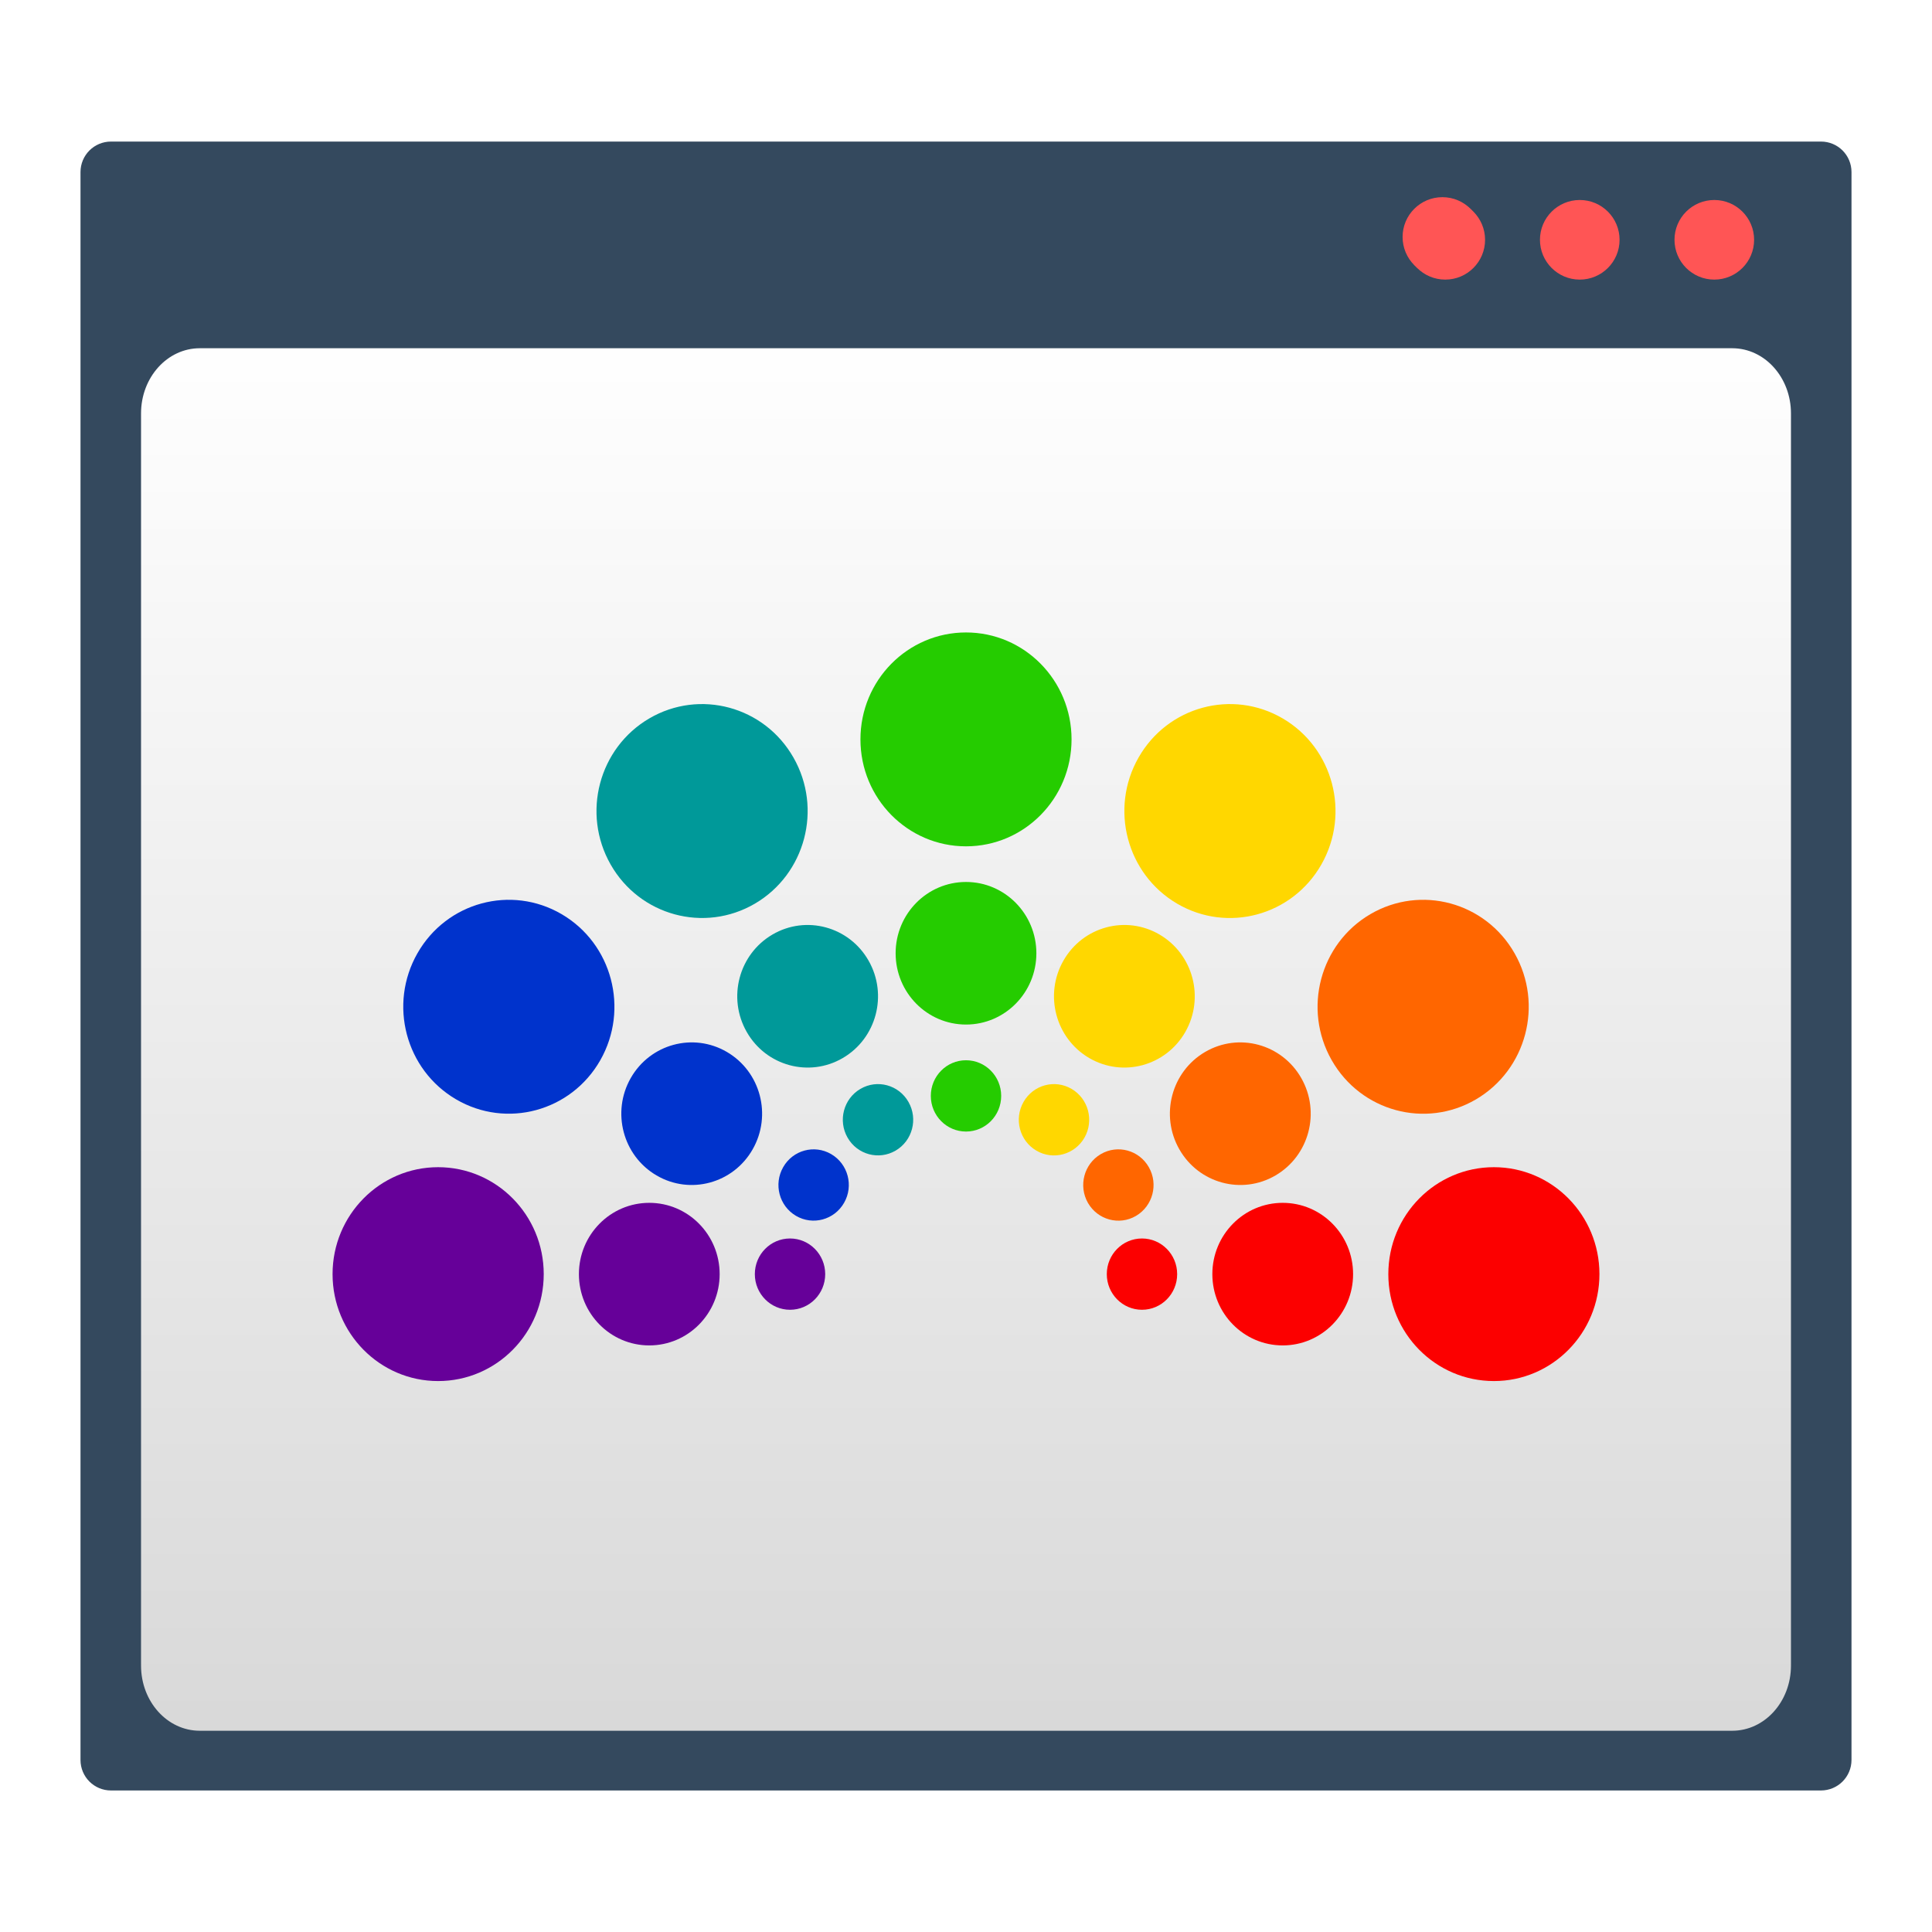
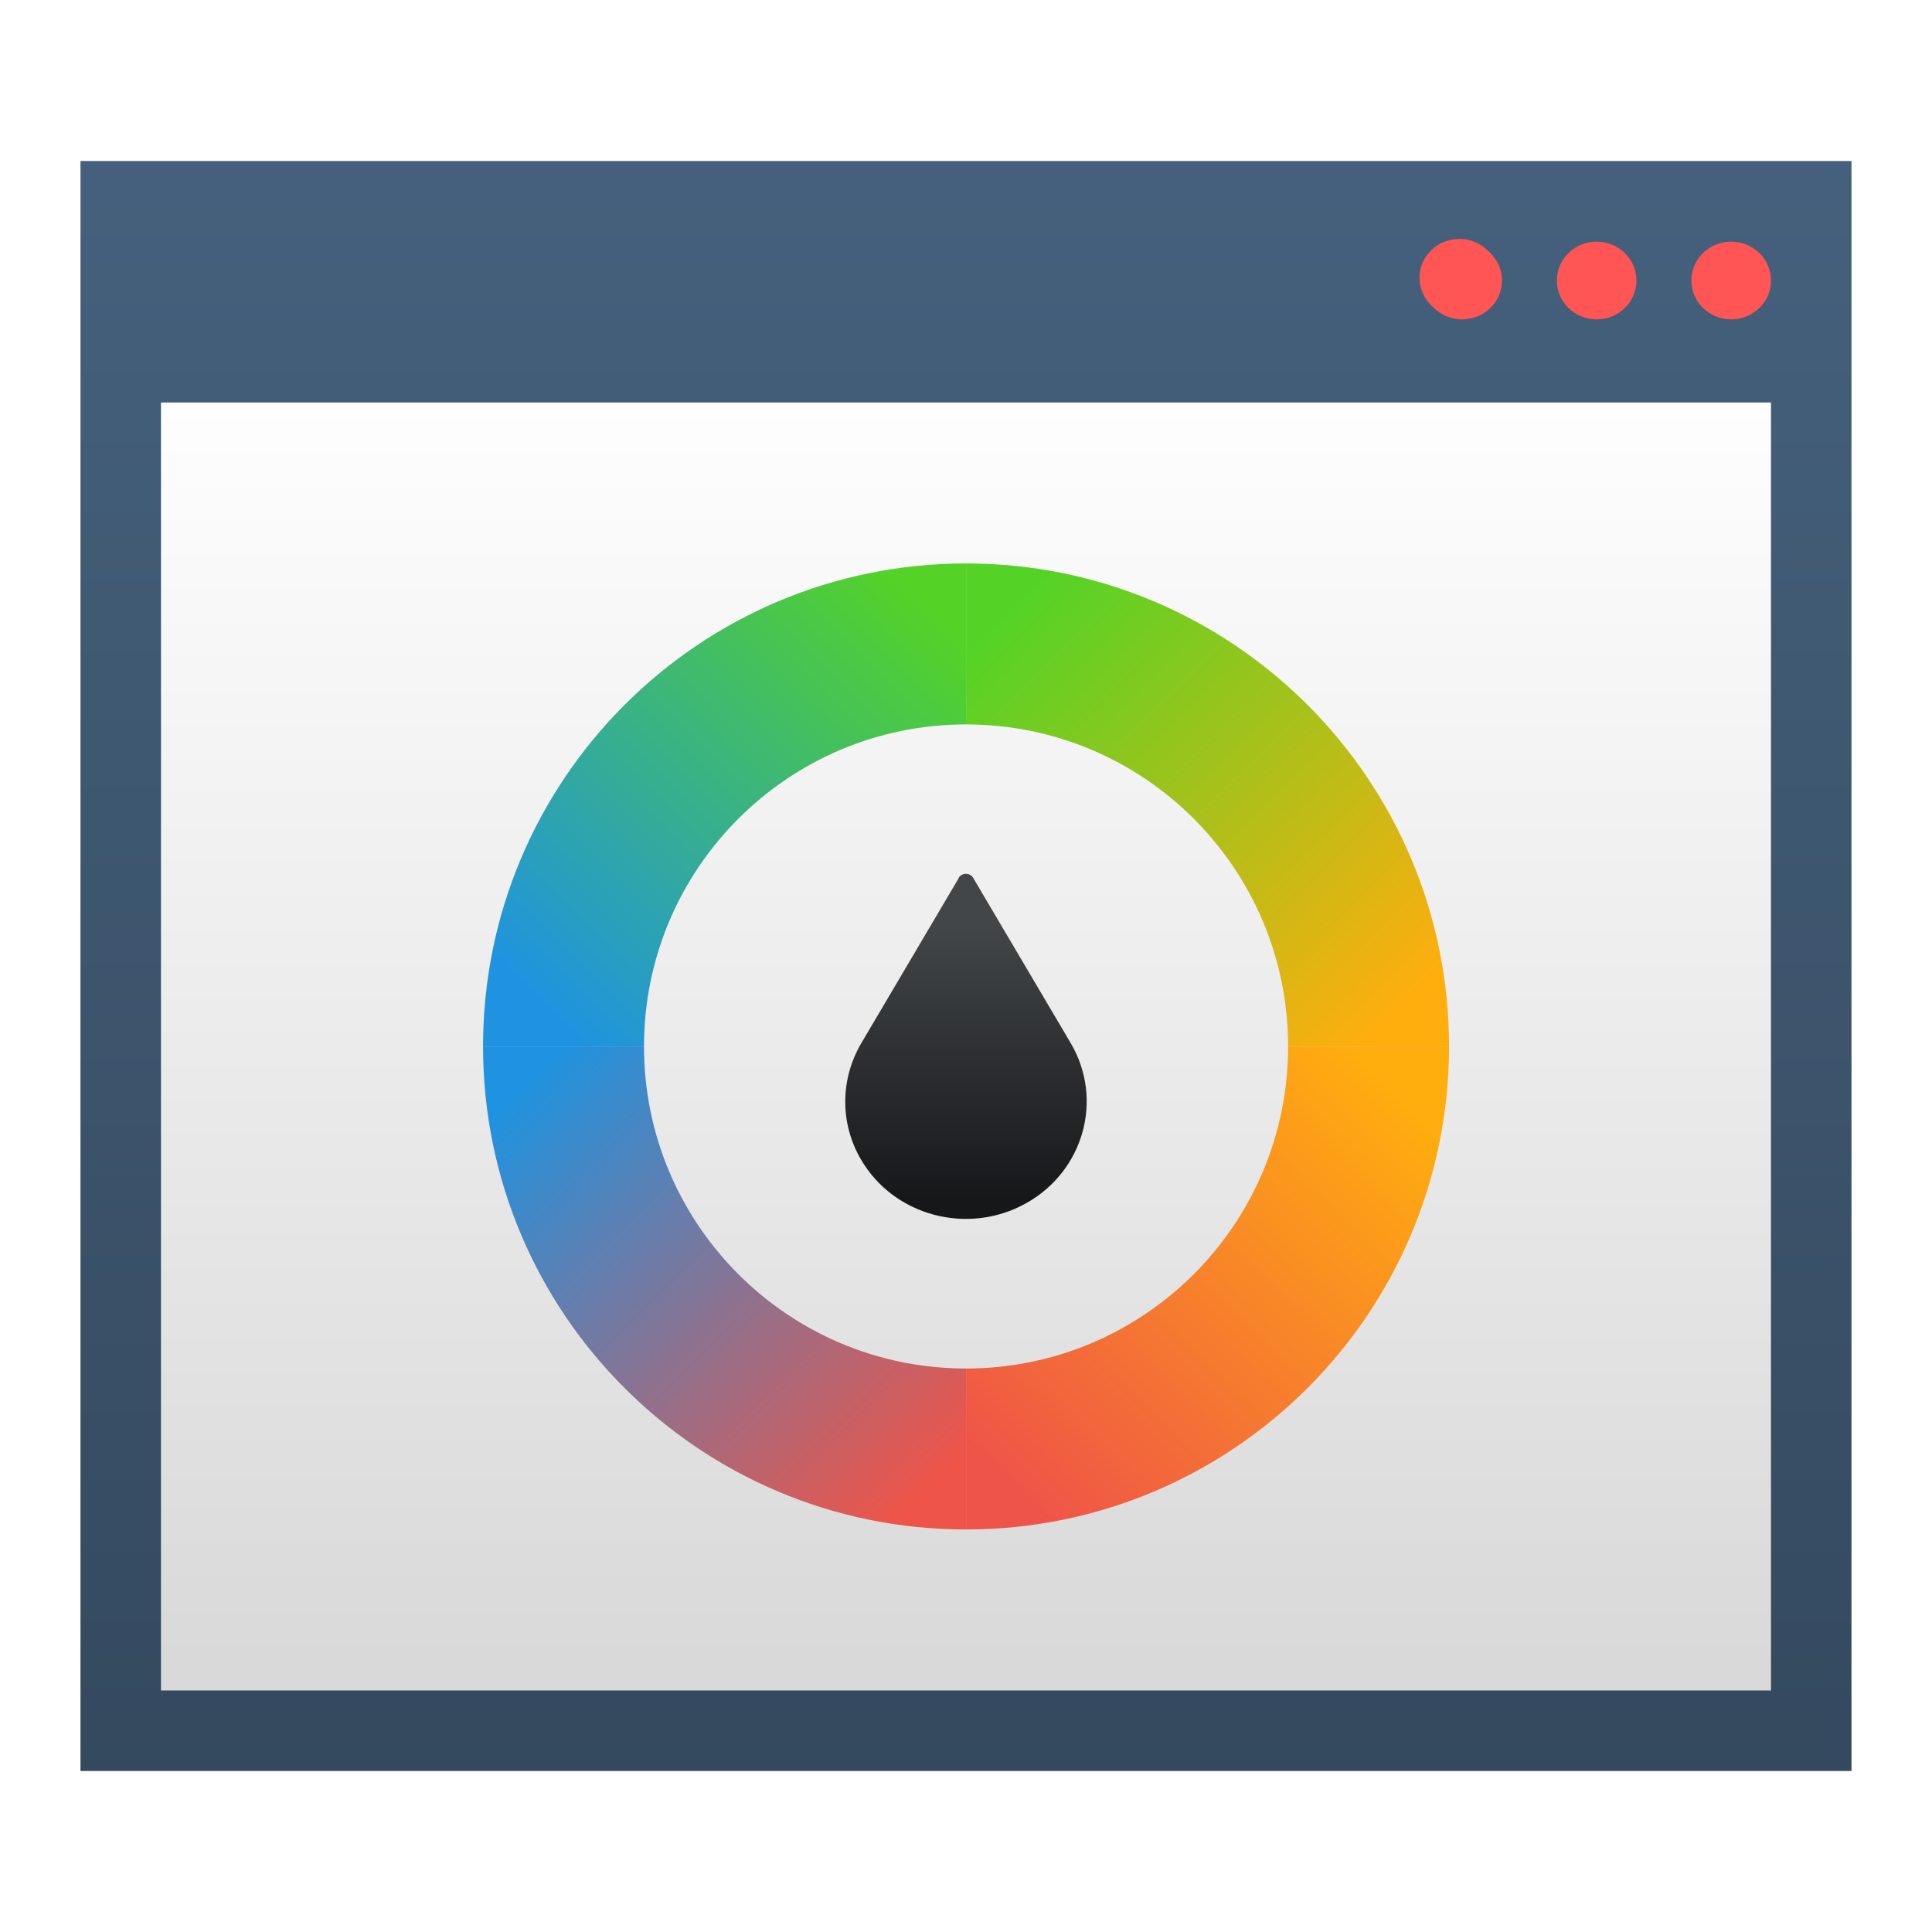
<svg xmlns="http://www.w3.org/2000/svg" xmlns:xlink="http://www.w3.org/1999/xlink" id="svg13" version="1.1" width="48" height="48">
  <defs id="defs17">
    <linearGradient id="linearGradient918">
      <stop id="stop914" offset="0" style="stop-color:#d9d9d9;stop-opacity:1" />
      <stop id="stop916" offset="1" style="stop-color:#ffffff;stop-opacity:1" />
    </linearGradient>
    <linearGradient id="linearGradient-1" y2="39.516" x2="26.495" y1="4.864" x1="26.495" gradientTransform="matrix(0.9058216,0,0,1.10397,-51.9002,-0.279661)" gradientUnits="userSpaceOnUse">
      <stop id="stop6" offset="0%" stop-color="#DADEF0" />
      <stop id="stop8" offset="100%" stop-color="#F5F5FA" />
    </linearGradient>
    <linearGradient gradientTransform="translate(-84.47458,-14.64975)" gradientUnits="userSpaceOnUse" y2="53.202" x2="32.523" y1="1.62" x1="32.523" id="linearGradient1026" xlink:href="#linearGradient-1" />
-     <linearGradient gradientUnits="userSpaceOnUse" y2="8.131" x2="24.157" y1="42.708" x1="24.157" id="linearGradient920" xlink:href="#linearGradient918" />
+     <linearGradient gradientUnits="userSpaceOnUse" y2="8.131" x2="24.157" y1="42.708" x1="24.157" id="linearGradient920" xlink:href="#linearGradient918" gradientTransform="translate(-3.864407,0.4067797)" />
+     <linearGradient gradientUnits="userSpaceOnUse" y2="529.4" x2="0" y1="539.4" id="2" gradientTransform="matrix(0.8062261,0,0,0.7510451,-264.8789,-377.8626)">
+       <stop id="stop860" stop-color="#161719" />
+       <stop id="stop862" stop-color="#424649" offset="1" />
+     </linearGradient>
+     <linearGradient gradientUnits="userSpaceOnUse" y2="3.661" x2="-37.627" y1="44.949" x1="-37.627" id="linearGradient898" xlink:href="#linearGradient896" gradientTransform="translate(115.4495,0.2105709)" />
+     <linearGradient id="linearGradient896">
+       <stop id="stop892" offset="0" style="stop-color:#34495e;stop-opacity:1;" />
+       <stop id="stop894" offset="1" style="stop-color:#45617d;stop-opacity:1" />
+     </linearGradient>
+     <linearGradient gradientUnits="userSpaceOnUse" y2="10.373" x2="-37.424" y1="41.695" x1="-37.424" id="linearGradient906" xlink:href="#linearGradient904" gradientTransform="translate(115.4495,0.2105709)" />
+     <linearGradient id="linearGradient904">
+       <stop id="stop900" offset="0" style="stop-color:#d9d9d9;stop-opacity:1" />
+       <stop id="stop902" offset="1" style="stop-color:#fefefe;stop-opacity:1" />
+     </linearGradient>
+     <linearGradient xlink:href="#2-5" id="linearGradient1100" gradientUnits="userSpaceOnUse" gradientTransform="matrix(0.185308,0,0,0.1800665,-57.16903,191.7383)" y1="539.4" x2="0" y2="529.4" />
+     <linearGradient gradientUnits="userSpaceOnUse" y2="529.4" x2="0" y1="539.4" id="2-5" gradientTransform="matrix(0.8062261,0,0,0.7510451,-264.8789,-377.8626)">
+       <stop id="stop860-6" stop-color="#161719" />
+       <stop id="stop862-2" stop-color="#424649" offset="1" />
+     </linearGradient>
+     <linearGradient xlink:href="#linearGradient1220" id="linearGradient1214" x1="11.867" y1="287.881" x2="9.3" y2="290.518" gradientUnits="userSpaceOnUse" />
+     <linearGradient id="linearGradient1220">
+       <stop style="stop-color:#ffae0e;stop-opacity:1" offset="0" id="stop1216" />
+       <stop style="stop-color:#ef5448;stop-opacity:1" offset="1" id="stop1218" />
+     </linearGradient>
+     <linearGradient xlink:href="#linearGradient1212" id="linearGradient1206" x1="9.347" y1="285.203" x2="11.927" y2="287.833" gradientUnits="userSpaceOnUse" />
+     <linearGradient id="linearGradient1212">
+       <stop id="stop1208" offset="0" style="stop-color:#54d326;stop-opacity:1" />
+       <stop id="stop1210" offset="1" style="stop-color:#ffae0e;stop-opacity:1" />
+     </linearGradient>
+     <linearGradient xlink:href="#linearGradient1202" id="linearGradient1204" x1="6.688" y1="287.786" x2="9.261" y2="285.167" gradientUnits="userSpaceOnUse" />
+     <linearGradient id="linearGradient1202">
+       <stop style="stop-color:#1f93e0;stop-opacity:1" offset="0" id="stop1198" />
+       <stop style="stop-color:#54d326;stop-opacity:1" offset="1" id="stop1200" />
+     </linearGradient>
+     <linearGradient xlink:href="#linearGradient1226" id="linearGradient1228" x1="9.23" y1="290.588" x2="6.57" y2="287.904" gradientUnits="userSpaceOnUse" />
+     <linearGradient id="linearGradient1226">
+       <stop style="stop-color:#ef5448;stop-opacity:1" offset="0" id="stop1222" />
+       <stop style="stop-color:#1f93e0;stop-opacity:1" offset="1" id="stop1224" />
+     </linearGradient>
  </defs>
  <linearGradient y2="502.984" y1="544.228" x2="409.537" x1="409.537" gradientUnits="userSpaceOnUse" id="a">
    <stop id="stop2" stop-color="#0a80fd" offset="0" />
    <stop id="stop4" stop-color="#56c5fa" offset="1" />
  </linearGradient>
-   <path id="rect4148-2" d="m 2.759,3.517 c -0.42,0 -0.759,0.338 -0.759,0.759 v 38.69 0.759 c 0,0.42 0.338,0.759 0.759,0.759 H 3.517 45.241 C 45.662,44.483 46,44.144 46,43.724 V 4.276 C 46,3.856 45.662,3.517 45.241,3.517 H 3.517 Z" style="fill:#34495e;fill-opacity:1;stroke:none;stroke-width:0.759" />
-   <g style="fill:#ff5555" transform="matrix(0.9889245,0,0,0.9889245,62.7387,6.745991)" id="g873">
-     <circle style="opacity:1;fill:#ff5555;fill-opacity:1;stroke:none;stroke-opacity:1" id="path4155-0" cx="-20.373" cy="-0.797" r="1" />
-     <circle style="opacity:1;fill:#ff5555;fill-opacity:1;stroke:none;stroke-opacity:1" id="circle858" cx="-23.753" cy="-0.797" r="1" />
-     <circle style="opacity:1;fill:#ff5555;fill-opacity:1;stroke:none;stroke-opacity:1" id="circle860" cx="-27.204" cy="-0.868" r="1" />
-     <circle r="1" cy="-0.797" cx="-27.132" id="circle856" style="opacity:1;fill:#ff5555;fill-opacity:1;stroke:none;stroke-opacity:1" />
-   </g>
-   <path id="path911" d="M 4.963 8.652 C 4.157 8.652 3.504 9.376 3.504 10.271 L 3.504 41.381 C 3.504 42.276 4.157 43 4.963 43 L 43.037 43 C 43.843 43 44.496 42.276 44.496 41.381 L 44.496 10.271 C 44.496 9.376 43.843 8.652 43.037 8.652 L 4.963 8.652 z " style="fill:url(#linearGradient920);stroke-width:2.7;fill-opacity:1" />
-   <g transform="matrix(1.430687,0,0,1.430687,8.262441,15.71315)" id="g997" style="fill:none;fill-rule:evenodd;stroke:none;stroke-width:1">
-     <path id="path955" d="m 20.167,9.286 c -1.013,0 -1.833,0.831 -1.833,1.857 C 18.333,12.169 19.154,13 20.167,13 21.179,13 22,12.169 22,11.143 22,10.117 21.179,9.286 20.167,9.286 Z" style="fill:#fc0000" />
-     <path id="path957" d="m 16.5,9.905 c -0.675,0 -1.222,0.554 -1.222,1.238 0,0.684 0.547,1.238 1.222,1.238 0.675,0 1.222,-0.554 1.222,-1.238 0,-0.684 -0.547,-1.238 -1.222,-1.238 z" style="fill:#fc0000" />
-     <path id="path959" d="m 14.056,10.524 c -0.338,0 -0.611,0.277 -0.611,0.619 0,0.342 0.274,0.619 0.611,0.619 0.338,0 0.611,-0.277 0.611,-0.619 0,-0.342 -0.274,-0.619 -0.611,-0.619 z" style="fill:#fc0000" />
-     <path id="path961" d="m 18.022,4.892 c -0.877,0.513 -1.177,1.649 -0.671,2.537 0.506,0.888 1.628,1.193 2.504,0.68 C 20.732,7.595 21.033,6.46 20.526,5.571 20.02,4.683 18.899,4.379 18.022,4.892 Z" style="fill:#ff6600" />
-     <path id="path963" d="m 15.152,7.285 c -0.585,0.342 -0.785,1.099 -0.447,1.691 0.338,0.592 1.085,0.795 1.67,0.453 0.585,-0.342 0.785,-1.099 0.447,-1.691 C 16.484,7.146 15.737,6.943 15.152,7.285 Z" style="fill:#ff6600" />
-     <path id="path965" d="m 13.341,9.059 c -0.292,0.171 -0.392,0.55 -0.224,0.846 0.169,0.296 0.543,0.398 0.835,0.227 C 14.244,9.96 14.344,9.582 14.175,9.286 14.007,8.99 13.633,8.888 13.341,9.059 Z" style="fill:#ff6600" />
-     <path id="path967" d="m 13.996,2.173 c -0.506,0.888 -0.206,2.024 0.671,2.537 0.877,0.513 1.998,0.208 2.504,-0.68 C 17.677,3.142 17.377,2.006 16.5,1.493 15.623,0.98 14.502,1.284 13.996,2.173 Z" style="fill:#ffd700" />
-     <path id="path969" d="m 12.692,5.699 c -0.338,0.592 -0.137,1.349 0.447,1.691 0.585,0.342 1.332,0.139 1.67,-0.453 C 15.146,6.345 14.946,5.588 14.361,5.246 13.777,4.904 13.029,5.107 12.692,5.699 Z" style="fill:#ffd700" />
-     <path id="path971" d="m 11.999,8.153 c -0.169,0.296 -0.069,0.675 0.224,0.846 0.292,0.171 0.666,0.069 0.835,-0.227 C 13.226,8.476 13.126,8.097 12.833,7.926 12.541,7.755 12.167,7.857 11.999,8.153 Z" style="fill:#ffd700" />
-     <path id="path973" d="M 9.167,1.857 C 9.167,2.883 9.987,3.714 11,3.714 c 1.013,0 1.833,-0.831 1.833,-1.857 C 12.833,0.831 12.013,0 11,0 9.987,0 9.167,0.831 9.167,1.857 Z" style="fill:#25cc00" />
-     <path id="path975" d="m 9.778,5.571 c 0,0.684 0.547,1.238 1.222,1.238 0.675,0 1.222,-0.554 1.222,-1.238 C 12.222,4.888 11.675,4.333 11,4.333 c -0.675,0 -1.222,0.554 -1.222,1.238 z" style="fill:#25cc00" />
-     <path id="path977" d="m 10.389,8.048 c 0,0.342 0.274,0.619 0.611,0.619 0.338,0 0.611,-0.277 0.611,-0.619 0,-0.342 -0.274,-0.619 -0.611,-0.619 -0.338,0 -0.611,0.277 -0.611,0.619 z" style="fill:#25cc00" />
-     <path id="path979" d="M 4.829,4.03 C 5.335,4.918 6.456,5.222 7.333,4.71 8.21,4.197 8.511,3.061 8.004,2.173 7.498,1.284 6.377,0.98 5.5,1.493 4.623,2.006 4.323,3.142 4.829,4.03 Z" style="fill:#009999" />
-     <path id="path981" d="M 7.192,6.937 C 7.529,7.529 8.277,7.732 8.861,7.39 9.446,7.048 9.646,6.291 9.308,5.699 8.971,5.107 8.223,4.904 7.639,5.246 7.054,5.588 6.854,6.345 7.192,6.937 Z" style="fill:#009999" />
-     <path id="path983" d="M 8.943,8.772 C 9.112,9.068 9.485,9.169 9.778,8.998 10.07,8.827 10.17,8.449 10.001,8.153 9.833,7.857 9.459,7.755 9.167,7.926 8.874,8.097 8.774,8.476 8.943,8.772 Z" style="fill:#009999" />
-     <path id="path985" d="M 2.145,8.108 C 3.022,8.621 4.143,8.317 4.649,7.429 5.155,6.54 4.855,5.405 3.978,4.892 3.101,4.379 1.98,4.683 1.474,5.571 0.967,6.46 1.268,7.595 2.145,8.108 Z" style="fill:#0033cc" />
-     <path id="path987" d="M 5.626,9.429 C 6.21,9.771 6.958,9.568 7.295,8.976 7.633,8.384 7.433,7.627 6.848,7.285 6.263,6.943 5.516,7.146 5.178,7.738 4.841,8.33 5.041,9.087 5.626,9.429 Z" style="fill:#0033cc" />
-     <path id="path989" d="m 8.048,10.131 c 0.292,0.171 0.666,0.07 0.835,-0.227 C 9.052,9.609 8.952,9.23 8.659,9.059 8.367,8.888 7.993,8.99 7.825,9.286 7.656,9.582 7.756,9.96 8.048,10.131 Z" style="fill:#0033cc" />
-     <path id="path991" d="M 1.833,13 C 2.846,13 3.667,12.169 3.667,11.143 3.667,10.117 2.846,9.286 1.833,9.286 0.821,9.286 0,10.117 3.0555555e-7,11.143 0,12.169 0.821,13 1.833,13 Z" style="fill:#660099" />
-     <path id="path993" d="m 5.5,12.381 c 0.675,0 1.222,-0.554 1.222,-1.238 C 6.722,10.459 6.175,9.905 5.5,9.905 c -0.675,0 -1.222,0.554 -1.222,1.238 0,0.684 0.547,1.238 1.222,1.238 z" style="fill:#660099" />
-     <path id="path995" d="m 7.944,11.762 c 0.338,0 0.611,-0.277 0.611,-0.619 3e-7,-0.342 -0.274,-0.619 -0.611,-0.619 -0.338,0 -0.611,0.277 -0.611,0.619 0,0.342 0.274,0.619 0.611,0.619 z" style="fill:#660099" />
+   <g transform="translate(-54.50847,-0.6101694)" id="g969">
+     <rect y="4.61" x="56.508" height="40" width="44" id="rect834" style="opacity:1;vector-effect:none;fill:url(#linearGradient898);fill-opacity:1;stroke:none;stroke-width:0.759;stroke-linecap:butt;stroke-linejoin:miter;stroke-miterlimit:4;stroke-dasharray:none;stroke-dashoffset:0;stroke-opacity:1;paint-order:stroke fill markers" />
+     <rect style="opacity:1;vector-effect:none;fill:url(#linearGradient906);fill-opacity:1;stroke:none;stroke-width:2.7;stroke-linecap:butt;stroke-linejoin:miter;stroke-miterlimit:4;stroke-dasharray:none;stroke-dashoffset:0;stroke-opacity:1;paint-order:stroke fill markers" id="rect855" width="40" height="32" x="58.508" y="10.61" />
+     <g transform="matrix(3.779527,0,0,3.779527,43.44705,-1061.354)" id="g1273">
+       <path style="fill:url(#linearGradient1100);stroke-width:0.221" d="m 9.229,286.75 -0.641,1.086 c -0.135,0.23 -0.145,0.521 0,0.767 0.218,0.37 0.703,0.497 1.083,0.285 0.38,-0.212 0.512,-0.683 0.294,-1.053 l -0.641,-1.086 c -0.021,-0.036 -0.074,-0.036 -0.096,0" id="path1098" />
+       <path style="opacity:1;vector-effect:none;fill:url(#linearGradient1214);fill-opacity:1;stroke:none;stroke-width:3;stroke-linecap:butt;stroke-linejoin:miter;stroke-miterlimit:4;stroke-dasharray:none;stroke-dashoffset:0;stroke-opacity:0.854;paint-order:stroke fill markers" d="m 9.277,291.032 v -1.058 a 2.117,2.117 0 0 0 2.117,-2.117 h 1.058 a 3.175,3.175 0 0 1 -3.175,3.175 z" id="path1085" />
+       <path id="path1105" d="m 12.452,287.857 h -1.058 a 2.117,2.117 0 0 0 -2.117,-2.117 v -1.058 a 3.175,3.175 0 0 1 3.175,3.175 z" style="opacity:1;vector-effect:none;fill:url(#linearGradient1206);fill-opacity:1;stroke:none;stroke-width:3;stroke-linecap:butt;stroke-linejoin:miter;stroke-miterlimit:4;stroke-dasharray:none;stroke-dashoffset:0;stroke-opacity:0.854;paint-order:stroke fill markers" />
+       <path id="path1107" d="m 9.277,284.682 v 1.058 a 2.117,2.117 0 0 0 -2.117,2.117 H 6.102 a 3.175,3.175 0 0 1 3.175,-3.175 z" style="opacity:1;vector-effect:none;fill:url(#linearGradient1204);fill-opacity:1;stroke:none;stroke-width:3;stroke-linecap:butt;stroke-linejoin:miter;stroke-miterlimit:4;stroke-dasharray:none;stroke-dashoffset:0;stroke-opacity:0.854;paint-order:stroke fill markers" />
+       <path style="opacity:1;vector-effect:none;fill:url(#linearGradient1228);fill-opacity:1;stroke:none;stroke-width:3;stroke-linecap:butt;stroke-linejoin:miter;stroke-miterlimit:4;stroke-dasharray:none;stroke-dashoffset:0;stroke-opacity:0.854;paint-order:stroke fill markers" d="m 6.102,287.857 h 1.058 a 2.117,2.117 0 0 0 2.117,2.117 v 1.058 a 3.175,3.175 0 0 1 -3.175,-3.175 z" id="path1109" />
+     </g>
+     <g id="g886" transform="matrix(0.9889245,0,0,0.9656165,117.6668,8.349345)" style="fill:#ff5555;stroke-width:1.012">
+       <circle r="1" cy="-0.797" cx="-20.373" id="circle878" style="opacity:1;fill:#ff5555;fill-opacity:1;stroke:none;stroke-width:1.012;stroke-opacity:1" />
+       <circle r="1" cy="-0.797" cx="-23.753" id="circle880" style="opacity:1;fill:#ff5555;fill-opacity:1;stroke:none;stroke-width:1.012;stroke-opacity:1" />
+       <circle r="1" cy="-0.868" cx="-27.204" id="circle882" style="opacity:1;fill:#ff5555;fill-opacity:1;stroke:none;stroke-width:1.012;stroke-opacity:1" />
+       <circle style="opacity:1;fill:#ff5555;fill-opacity:1;stroke:none;stroke-width:1.012;stroke-opacity:1" id="circle884" cx="-27.132" cy="-0.797" r="1" />
+     </g>
  </g>
</svg>
